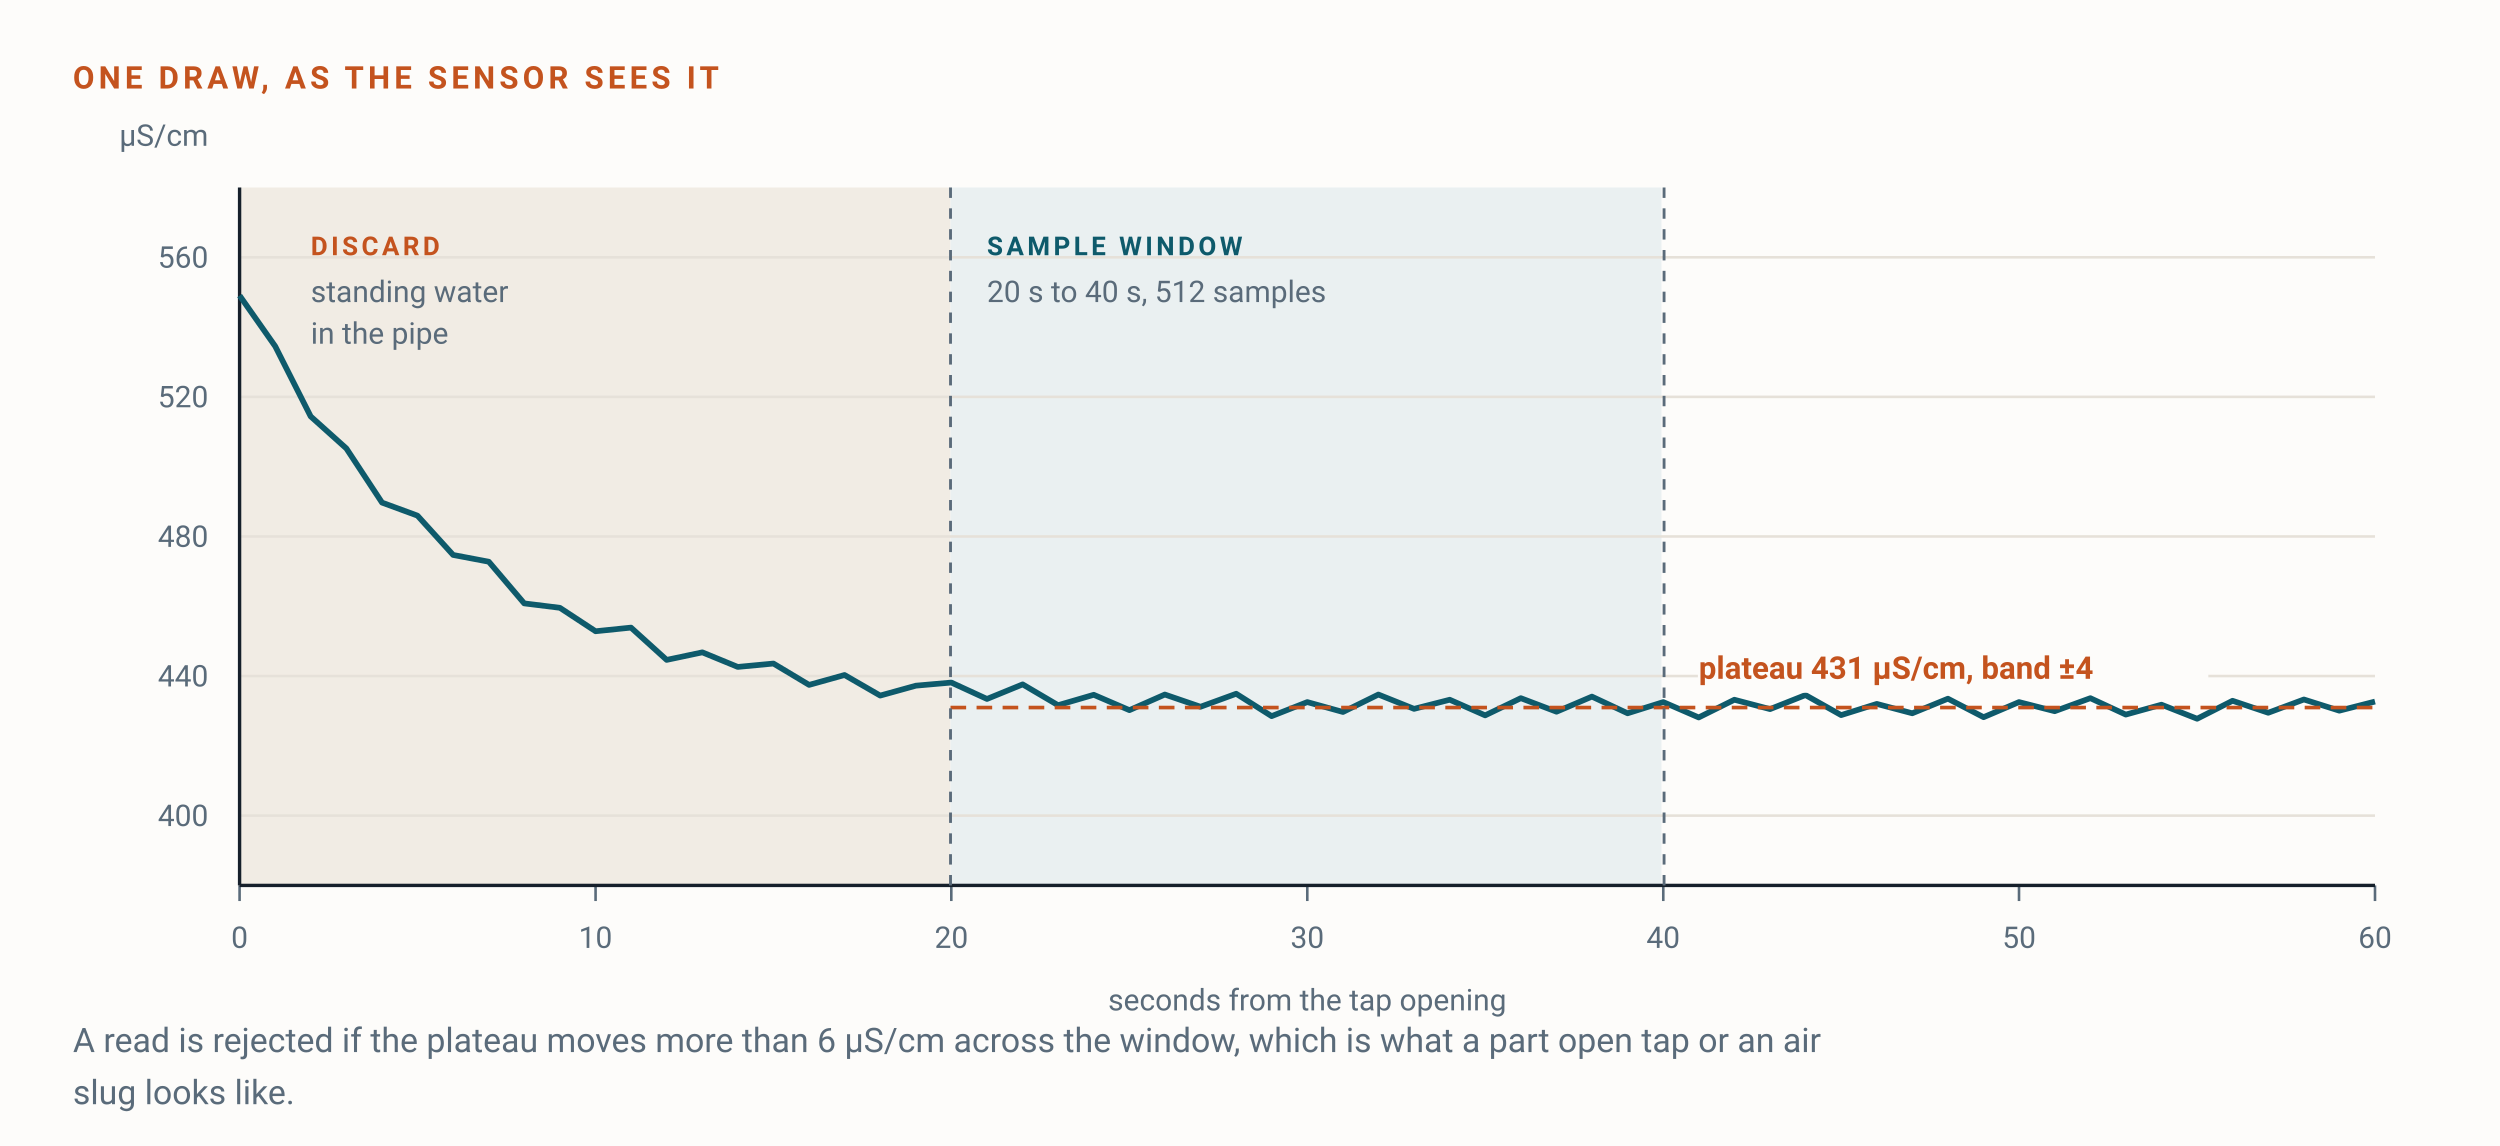
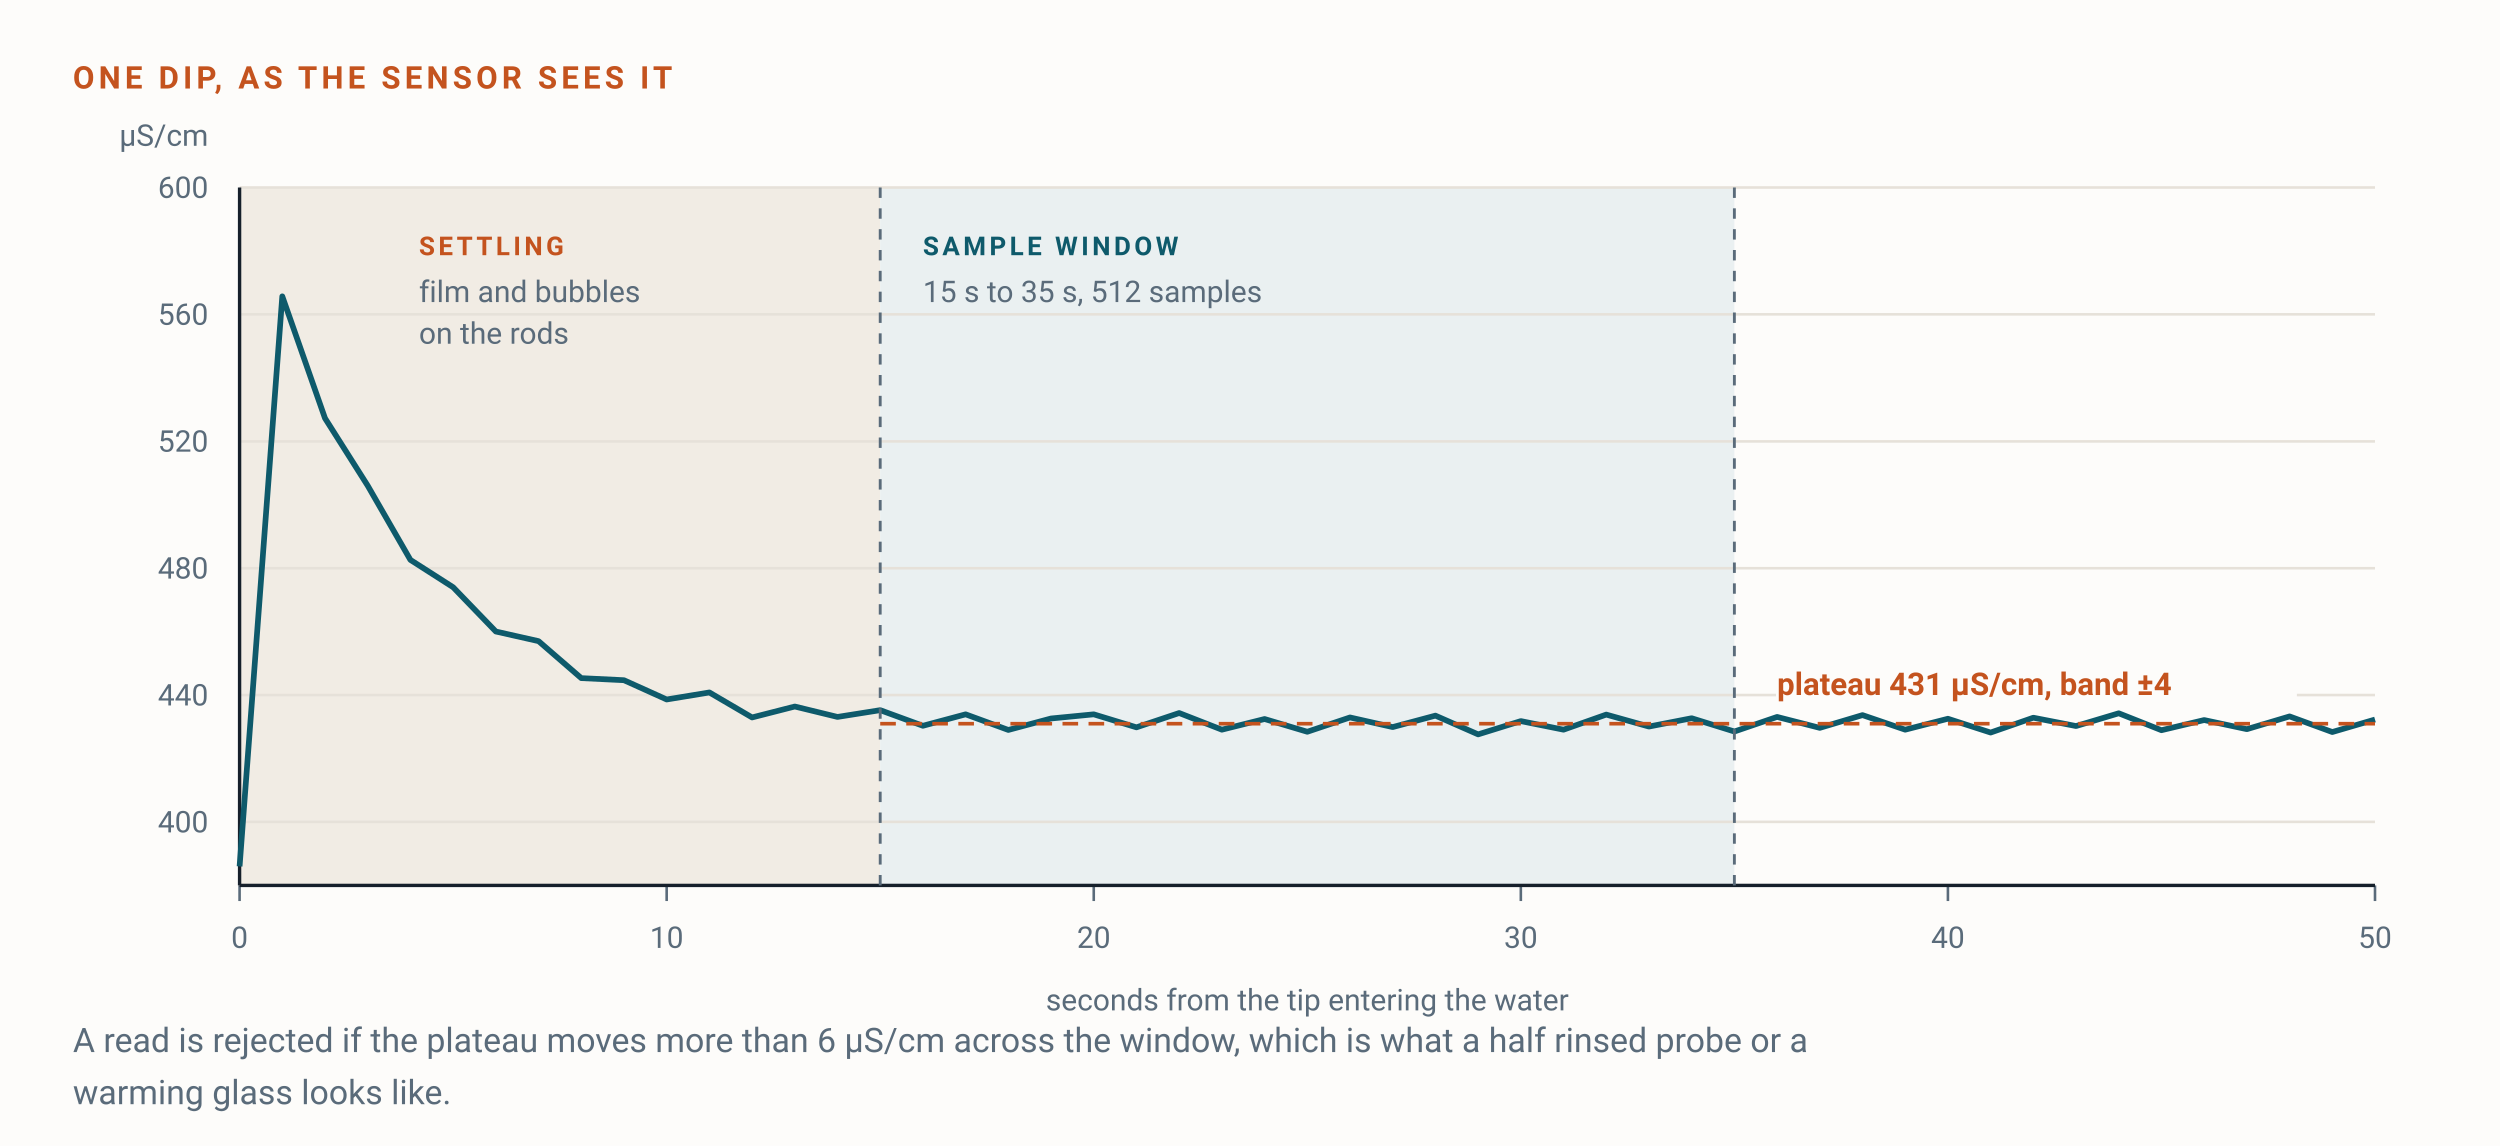
<svg xmlns="http://www.w3.org/2000/svg" viewBox="0 0 960 440" width="960" height="440" font-family="ui-sans-serif,system-ui,-apple-system,Segoe UI,Roboto,Helvetica,Arial,sans-serif">
  <rect width="960" height="440" fill="#FDFCFA" />
  <defs>
    <marker id="a" viewBox="0 0 10 10" refX="9" refY="5" markerWidth="7" markerHeight="7" orient="auto">
      <path d="M0,1 L9,5 L0,9 z" fill="#16202B" />
    </marker>
-     <marker id="ao" viewBox="0 0 10 10" refX="9" refY="5" markerWidth="7" markerHeight="7" orient="auto">
-       <path d="M0,1 L9,5 L0,9 z" fill="#C4531E" />
-     </marker>
  </defs>
-   <text x="28" y="34" font-size="12" fill="#C4531E" text-anchor="start" font-weight="700" letter-spacing="1.6">ONE DRAW, AS THE SENSOR SEES IT</text>
-   <rect x="92" y="72" width="273" height="268" fill="#F1ECE4" />
-   <rect x="365" y="72" width="273" height="268" fill="#EAF0F1" />
-   <line x1="92" y1="313.2" x2="912" y2="313.2" stroke="#E6E1D9" stroke-width="1" />
-   <text x="80" y="317.2" font-size="11.5" fill="#5A6B7A" text-anchor="end" font-weight="400" letter-spacing="0">400</text>
-   <line x1="92" y1="259.6" x2="912" y2="259.6" stroke="#E6E1D9" stroke-width="1" />
-   <text x="80" y="263.6" font-size="11.5" fill="#5A6B7A" text-anchor="end" font-weight="400" letter-spacing="0">440</text>
-   <line x1="92" y1="206.0" x2="912" y2="206.0" stroke="#E6E1D9" stroke-width="1" />
-   <text x="80" y="210.0" font-size="11.5" fill="#5A6B7A" text-anchor="end" font-weight="400" letter-spacing="0">480</text>
-   <line x1="92" y1="152.4" x2="912" y2="152.4" stroke="#E6E1D9" stroke-width="1" />
-   <text x="80" y="156.4" font-size="11.5" fill="#5A6B7A" text-anchor="end" font-weight="400" letter-spacing="0">520</text>
-   <line x1="92" y1="98.8" x2="912" y2="98.8" stroke="#E6E1D9" stroke-width="1" />
-   <text x="80" y="102.8" font-size="11.5" fill="#5A6B7A" text-anchor="end" font-weight="400" letter-spacing="0">560</text>
+   <text x="28" y="34" font-size="12" fill="#C4531E" text-anchor="start" font-weight="700" letter-spacing="1.6">ONE DIP, AS THE SENSOR SEES IT</text>
+   <rect x="92" y="72" width="246" height="268" fill="#F1ECE4" />
+   <rect x="338" y="72" width="328" height="268" fill="#EAF0F1" />
+   <line x1="92" y1="315.6" x2="912" y2="315.6" stroke="#E6E1D9" stroke-width="1" />
+   <text x="80" y="319.636" font-size="11.5" fill="#5A6B7A" text-anchor="end" font-weight="400" letter-spacing="0">400</text>
+   <line x1="92" y1="266.9" x2="912" y2="266.9" stroke="#E6E1D9" stroke-width="1" />
+   <text x="80" y="270.909" font-size="11.5" fill="#5A6B7A" text-anchor="end" font-weight="400" letter-spacing="0">440</text>
+   <line x1="92" y1="218.2" x2="912" y2="218.2" stroke="#E6E1D9" stroke-width="1" />
+   <text x="80" y="222.182" font-size="11.5" fill="#5A6B7A" text-anchor="end" font-weight="400" letter-spacing="0">480</text>
+   <line x1="92" y1="169.5" x2="912" y2="169.5" stroke="#E6E1D9" stroke-width="1" />
+   <text x="80" y="173.455" font-size="11.5" fill="#5A6B7A" text-anchor="end" font-weight="400" letter-spacing="0">520</text>
+   <line x1="92" y1="120.7" x2="912" y2="120.7" stroke="#E6E1D9" stroke-width="1" />
+   <text x="80" y="124.727" font-size="11.5" fill="#5A6B7A" text-anchor="end" font-weight="400" letter-spacing="0">560</text>
+   <line x1="92" y1="72.0" x2="912" y2="72.0" stroke="#E6E1D9" stroke-width="1" />
+   <text x="80" y="76.0" font-size="11.5" fill="#5A6B7A" text-anchor="end" font-weight="400" letter-spacing="0">600</text>
  <line x1="92.0" y1="340" x2="92.0" y2="346" stroke="#5A6B7A" stroke-width="1" />
  <text x="92.0" y="364" font-size="11.5" fill="#5A6B7A" text-anchor="middle" font-weight="400" letter-spacing="0">0</text>
-   <line x1="228.7" y1="340" x2="228.7" y2="346" stroke="#5A6B7A" stroke-width="1" />
-   <text x="228.667" y="364" font-size="11.5" fill="#5A6B7A" text-anchor="middle" font-weight="400" letter-spacing="0">10</text>
-   <line x1="365.3" y1="340" x2="365.3" y2="346" stroke="#5A6B7A" stroke-width="1" />
-   <text x="365.333" y="364" font-size="11.5" fill="#5A6B7A" text-anchor="middle" font-weight="400" letter-spacing="0">20</text>
-   <line x1="502.0" y1="340" x2="502.0" y2="346" stroke="#5A6B7A" stroke-width="1" />
-   <text x="502.0" y="364" font-size="11.5" fill="#5A6B7A" text-anchor="middle" font-weight="400" letter-spacing="0">30</text>
-   <line x1="638.7" y1="340" x2="638.7" y2="346" stroke="#5A6B7A" stroke-width="1" />
-   <text x="638.667" y="364" font-size="11.5" fill="#5A6B7A" text-anchor="middle" font-weight="400" letter-spacing="0">40</text>
-   <line x1="775.3" y1="340" x2="775.3" y2="346" stroke="#5A6B7A" stroke-width="1" />
-   <text x="775.333" y="364" font-size="11.5" fill="#5A6B7A" text-anchor="middle" font-weight="400" letter-spacing="0">50</text>
+   <line x1="256.0" y1="340" x2="256.0" y2="346" stroke="#5A6B7A" stroke-width="1" />
+   <text x="256.0" y="364" font-size="11.5" fill="#5A6B7A" text-anchor="middle" font-weight="400" letter-spacing="0">10</text>
+   <line x1="420.0" y1="340" x2="420.0" y2="346" stroke="#5A6B7A" stroke-width="1" />
+   <text x="420.0" y="364" font-size="11.5" fill="#5A6B7A" text-anchor="middle" font-weight="400" letter-spacing="0">20</text>
+   <line x1="584.0" y1="340" x2="584.0" y2="346" stroke="#5A6B7A" stroke-width="1" />
+   <text x="584.0" y="364" font-size="11.5" fill="#5A6B7A" text-anchor="middle" font-weight="400" letter-spacing="0">30</text>
+   <line x1="748.0" y1="340" x2="748.0" y2="346" stroke="#5A6B7A" stroke-width="1" />
+   <text x="748.0" y="364" font-size="11.5" fill="#5A6B7A" text-anchor="middle" font-weight="400" letter-spacing="0">40</text>
  <line x1="912.0" y1="340" x2="912.0" y2="346" stroke="#5A6B7A" stroke-width="1" />
-   <text x="912.0" y="364" font-size="11.5" fill="#5A6B7A" text-anchor="middle" font-weight="400" letter-spacing="0">60</text>
+   <text x="912.0" y="364" font-size="11.5" fill="#5A6B7A" text-anchor="middle" font-weight="400" letter-spacing="0">50</text>
  <line x1="92" y1="72" x2="92" y2="340" stroke="#16202B" stroke-width="1.3" />
  <line x1="92" y1="340" x2="912" y2="340" stroke="#16202B" stroke-width="1.3" />
  <text x="80" y="56" font-size="11.5" fill="#5A6B7A" text-anchor="end" font-weight="400" letter-spacing="0">µS/cm</text>
-   <text x="502.0" y="388" font-size="11.5" fill="#5A6B7A" text-anchor="middle" font-weight="400" letter-spacing="0">seconds from the tap opening</text>
-   <polyline points="92.0,113.5 105.7,133.0 119.3,159.9 133.0,172.2 146.7,193.0 160.3,198.0 174.0,213.1 187.7,215.7 201.3,231.7 215.0,233.4 228.7,242.4 242.3,241.0 256.0,253.4 269.7,250.5 283.3,256.1 297.0,254.8 310.7,263.0 324.3,259.2 338.0,267.1 351.7,263.3 365.3,262.1 379.0,268.4 392.7,262.8 406.3,270.8 420.0,266.8 433.7,272.7 447.3,266.7 461.0,271.4 474.7,266.4 488.3,275.0 502.0,269.6 515.7,273.4 529.3,266.7 543.0,272.2 556.7,268.7 570.3,274.7 584.0,268.1 597.7,273.3 611.3,267.5 625.0,273.9 638.7,269.6 652.3,275.5 666.0,268.7 679.7,272.3 693.3,266.9 707.0,274.6 720.7,270.3 734.3,273.9 748.0,268.3 761.7,275.4 775.3,269.6 789.0,273.1 802.7,268.1 816.3,274.4 830.0,270.6 843.7,276.0 857.3,269.1 871.0,273.7 884.7,268.6 898.3,272.9 912.0,269.4" fill="none" stroke="#0E5A6B" stroke-width="2.2" stroke-linejoin="round" />
-   <line x1="365" y1="271.7" x2="912" y2="271.7" stroke="#C4531E" stroke-width="1.4" stroke-dasharray="6 4" />
-   <rect x="652" y="246" width="196" height="20" fill="#FDFCFA" />
-   <text x="652.333" y="260.66" font-size="12" fill="#C4531E" text-anchor="start" font-weight="600" letter-spacing="0">plateau 431 µS/cm, band ±4</text>
-   <text x="119.333" y="98" font-size="10" fill="#C4531E" text-anchor="start" font-weight="700" letter-spacing="1.3">DISCARD</text>
-   <text x="119.333" y="116" font-size="11.5" fill="#5A6B7A" text-anchor="start" font-weight="400" letter-spacing="0">standing water</text>
-   <text x="119.333" y="132" font-size="11.5" fill="#5A6B7A" text-anchor="start" font-weight="400" letter-spacing="0">in the pipe</text>
-   <text x="379.0" y="98" font-size="10" fill="#0E5A6B" text-anchor="start" font-weight="700" letter-spacing="1.3">SAMPLE WINDOW</text>
-   <text x="379.0" y="116" font-size="11.5" fill="#5A6B7A" text-anchor="start" font-weight="400" letter-spacing="0">20 s to 40 s, 512 samples</text>
-   <line x1="365" y1="72" x2="365" y2="340" stroke="#5A6B7A" stroke-width="1.1" stroke-dasharray="4 4" />
-   <line x1="639" y1="72" x2="639" y2="340" stroke="#5A6B7A" stroke-width="1.1" stroke-dasharray="4 4" />
-   <text x="28" y="404" font-size="13" fill="#5A6B7A" text-anchor="start" font-weight="400" letter-spacing="0">A read is rejected if the plateau moves more than 6 µS/cm across the window, which is what a part open tap or an air</text>
-   <text x="28" y="424" font-size="13" fill="#5A6B7A" text-anchor="start" font-weight="400" letter-spacing="0">slug looks like.</text>
+   <text x="502.0" y="388" font-size="11.5" fill="#5A6B7A" text-anchor="middle" font-weight="400" letter-spacing="0">seconds from the tip entering the water</text>
+   <polyline points="92.0,332.7 108.4,113.8 124.8,160.6 141.2,186.5 157.6,215.0 174.0,225.5 190.4,242.5 206.8,246.2 223.2,260.4 239.6,261.2 256.0,268.6 272.4,265.9 288.8,275.5 305.2,271.3 321.6,275.3 338.0,272.7 354.4,278.7 370.8,274.3 387.2,280.3 403.6,275.9 420.0,274.3 436.4,279.3 452.8,273.8 469.2,280.2 485.6,276.1 502.0,281.0 518.4,275.5 534.8,279.2 551.2,274.8 567.6,282.0 584.0,276.9 600.4,280.2 616.8,274.4 633.2,279.0 649.6,275.8 666.0,280.9 682.4,275.3 698.8,279.5 715.2,274.6 731.6,280.2 748.0,276.0 764.4,281.3 780.8,275.6 797.2,278.8 813.6,273.9 830.0,280.4 846.4,276.5 862.8,280.0 879.2,275.1 895.6,281.1 912.0,276.3" fill="none" stroke="#0E5A6B" stroke-width="2.2" stroke-linejoin="round" />
+   <line x1="338" y1="277.9" x2="912" y2="277.9" stroke="#C4531E" stroke-width="1.4" stroke-dasharray="6 4" />
+   <rect x="682" y="252" width="200" height="20" fill="#FDFCFA" />
+   <text x="682.4" y="266.873" font-size="12" fill="#C4531E" text-anchor="start" font-weight="600" letter-spacing="0">plateau 431 µS/cm, band ±4</text>
+   <text x="160.88" y="98" font-size="10" fill="#C4531E" text-anchor="start" font-weight="700" letter-spacing="1.3">SETTLING</text>
+   <text x="160.88" y="116" font-size="11.5" fill="#5A6B7A" text-anchor="start" font-weight="400" letter-spacing="0">film and bubbles</text>
+   <text x="160.88" y="132" font-size="11.5" fill="#5A6B7A" text-anchor="start" font-weight="400" letter-spacing="0">on the rods</text>
+   <text x="354.4" y="98" font-size="10" fill="#0E5A6B" text-anchor="start" font-weight="700" letter-spacing="1.3">SAMPLE WINDOW</text>
+   <text x="354.4" y="116" font-size="11.5" fill="#5A6B7A" text-anchor="start" font-weight="400" letter-spacing="0">15 s to 35 s, 512 samples</text>
+   <line x1="338" y1="72" x2="338" y2="340" stroke="#5A6B7A" stroke-width="1.1" stroke-dasharray="4 4" />
+   <line x1="666" y1="72" x2="666" y2="340" stroke="#5A6B7A" stroke-width="1.1" stroke-dasharray="4 4" />
+   <text x="28" y="404" font-size="13" fill="#5A6B7A" text-anchor="start" font-weight="400" letter-spacing="0">A read is rejected if the plateau moves more than 6 µS/cm across the window, which is what a half rinsed probe or a</text>
+   <text x="28" y="424" font-size="13" fill="#5A6B7A" text-anchor="start" font-weight="400" letter-spacing="0">warming glass looks like.</text>
</svg>
